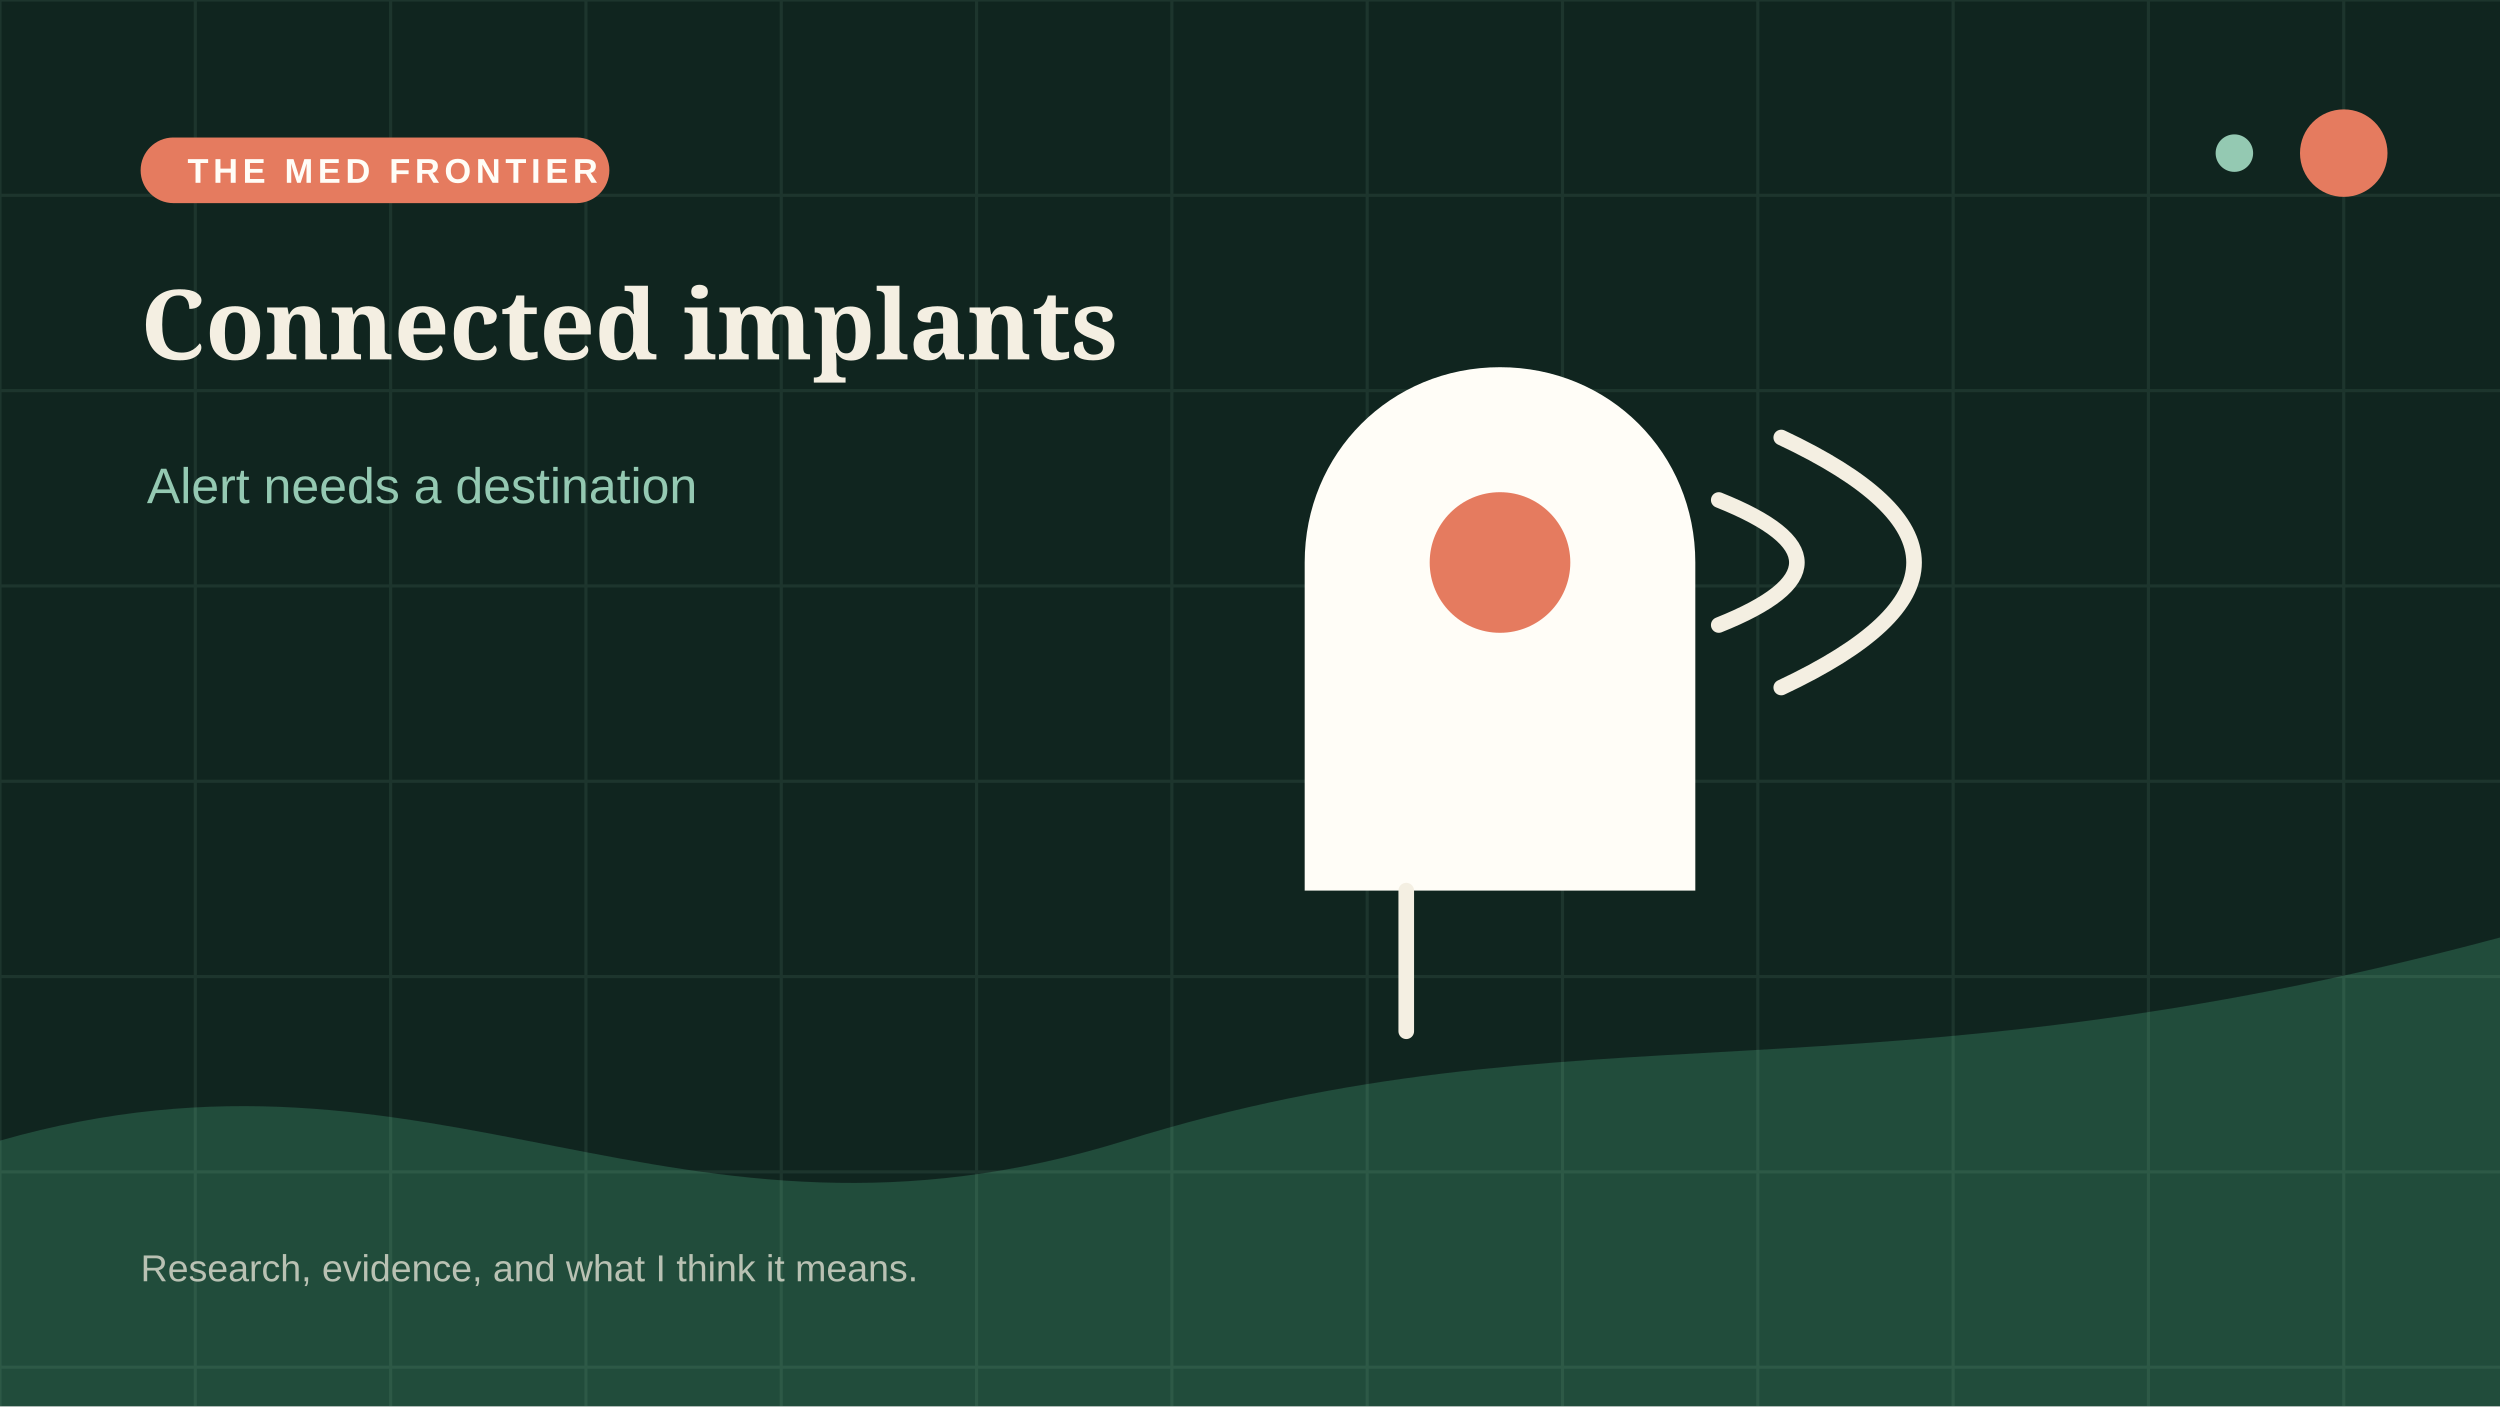
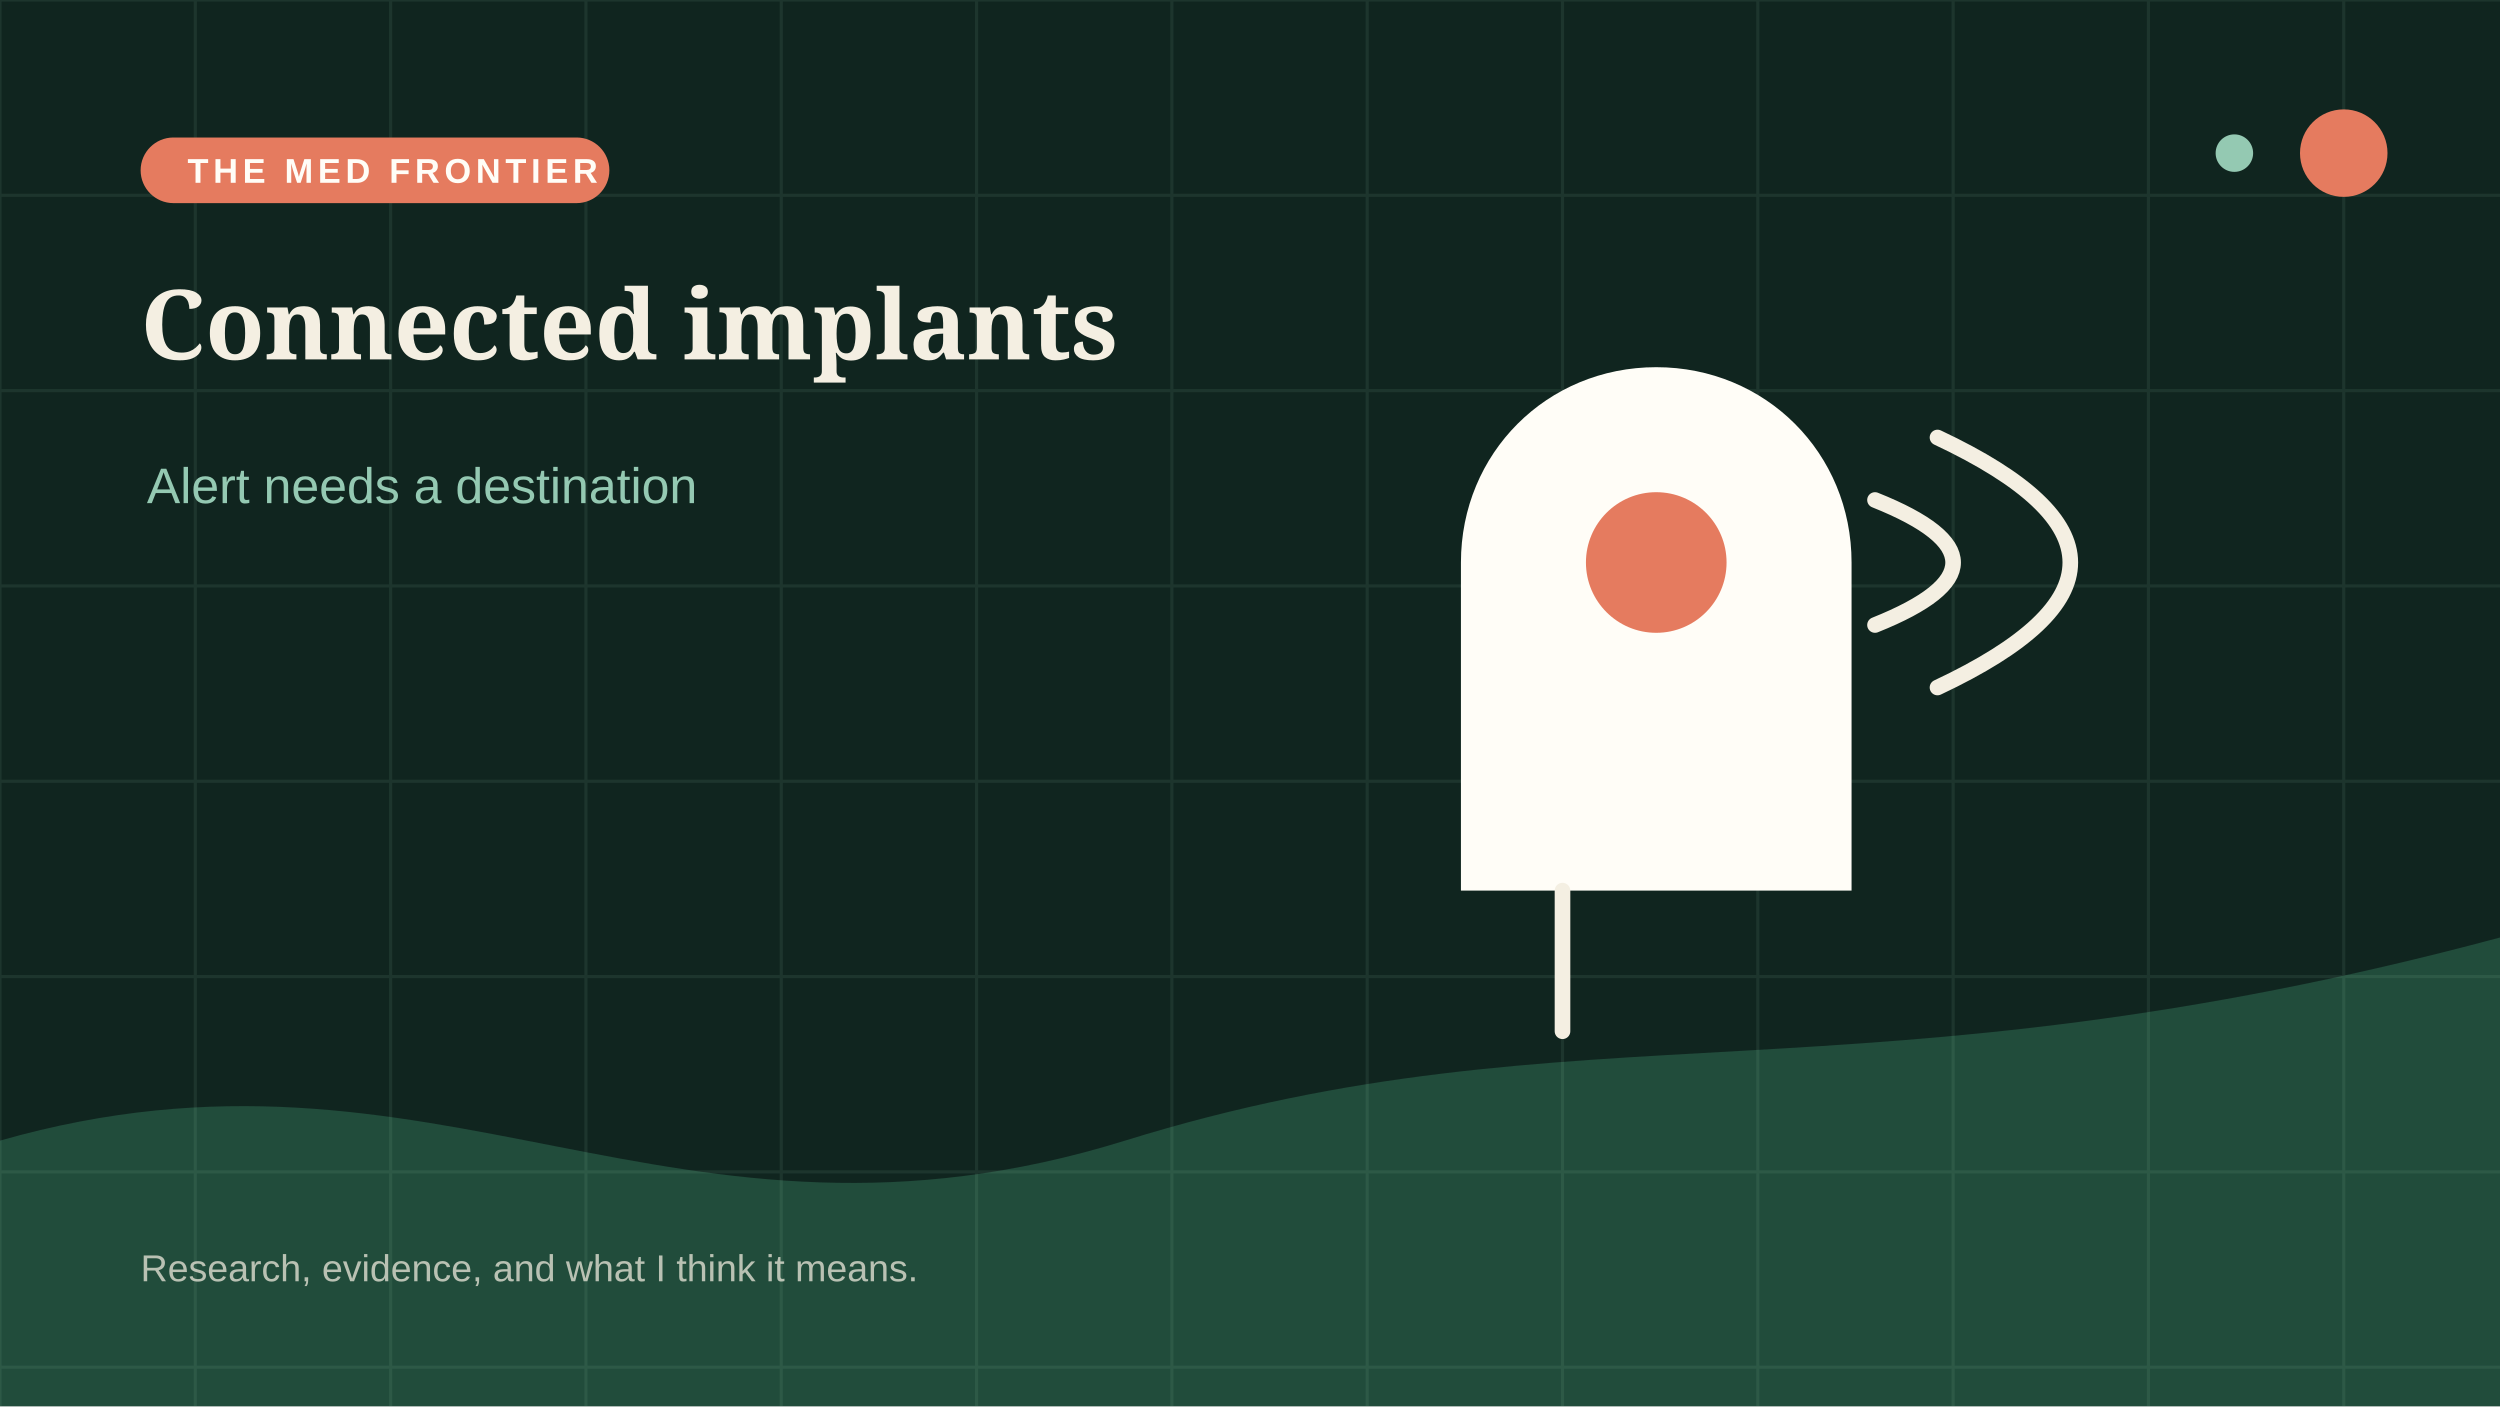
<svg xmlns="http://www.w3.org/2000/svg" width="1600" height="900" viewBox="0 0 1600 900" role="img" aria-labelledby="title desc">
  <rect width="1600" height="900" fill="#10251f" />
  <path d="M0 730C280 650 430 820 720 730s470-20 880-130v300H0z" fill="#2f6b52" opacity=".55" />
  <g opacity=".10" stroke="#94c9b2" stroke-width="2">
    <path d="M0 0v900" />
    <path d="M125 0v900" />
    <path d="M250 0v900" />
    <path d="M375 0v900" />
    <path d="M500 0v900" />
    <path d="M625 0v900" />
    <path d="M750 0v900" />
    <path d="M875 0v900" />
    <path d="M1000 0v900" />
    <path d="M1125 0v900" />
    <path d="M1250 0v900" />
    <path d="M1375 0v900" />
    <path d="M1500 0v900" />
    <path d="M1625 0v900" />
    <path d="M0 0h1600" />
    <path d="M0 125h1600" />
    <path d="M0 250h1600" />
    <path d="M0 375h1600" />
    <path d="M0 500h1600" />
    <path d="M0 625h1600" />
    <path d="M0 750h1600" />
    <path d="M0 875h1600" />
  </g>
  <rect x="90" y="88" width="300" height="42" rx="21" fill="#e57b5f" />
  <text x="120" y="117" fill="#fffdf7" font-family="Arial,Helvetica,sans-serif" font-size="22" font-weight="700" letter-spacing="3">THE MED FRONTIER</text>
  <text x="90" y="230" fill="#f4efe2" font-family="Georgia,serif" font-size="62" font-weight="700">
    <tspan x="90" dy="0">Connected implants</tspan>
  </text>
  <text x="94" y="322" fill="#94c9b2" font-family="Arial,Helvetica,sans-serif" font-size="32">Alert needs a destination</text>
-   <g transform="translate(0 0)">
+   <g transform="translate(100 0)">
    <path d="M835 360c0-70 55-125 125-125s125 55 125 125v210H835z" fill="#fffdf7" />
    <circle cx="960" cy="360" r="45" fill="#e57b5f" />
    <path d="M1100 320q100 40 0 80M1140 280q170 80 0 160" stroke="#f4efe2" stroke-width="10" stroke-linecap="round" stroke-linejoin="round" fill="none" />
    <path d="M900 570v90" stroke="#f4efe2" stroke-width="10" stroke-linecap="round" stroke-linejoin="round" fill="none" />
  </g>
  <text x="90" y="820" fill="#f4efe2" opacity=".72" font-family="Arial,Helvetica,sans-serif" font-size="24">Research, evidence, and what I think it means.</text>
  <circle cx="1500" cy="98" r="28" fill="#e57b5f" />
  <circle cx="1430" cy="98" r="12" fill="#94c9b2" />
</svg>
